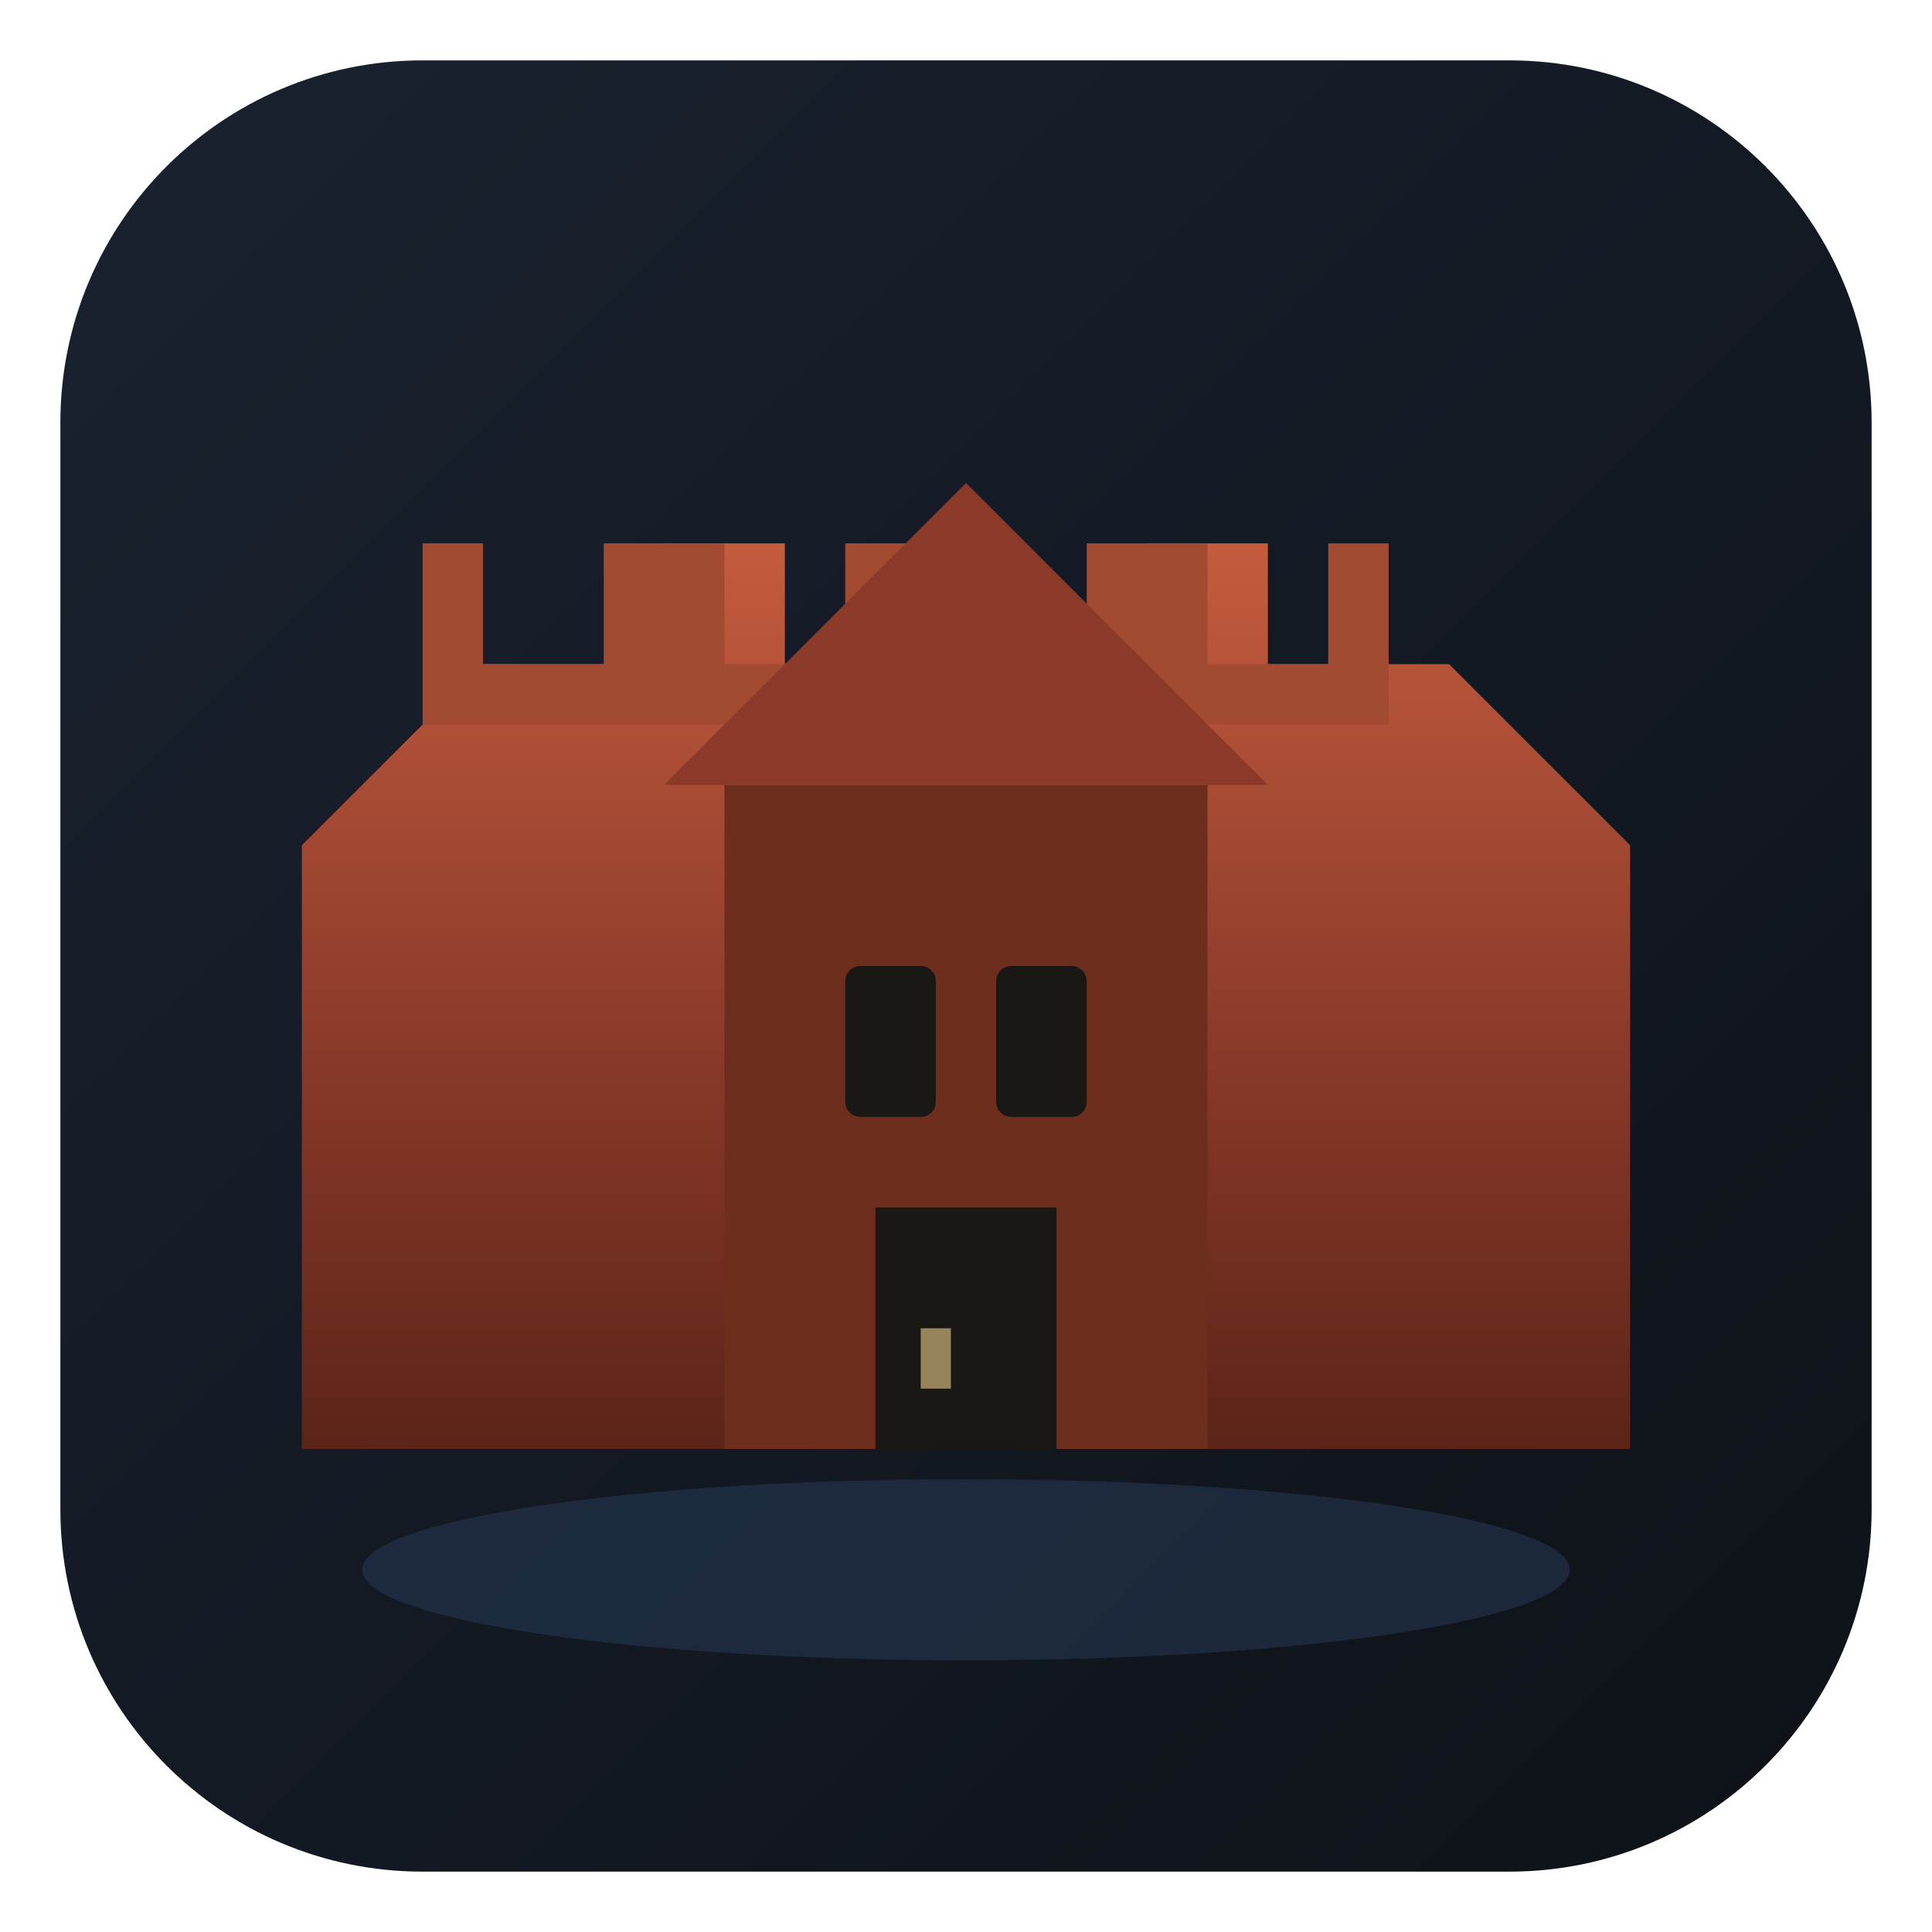
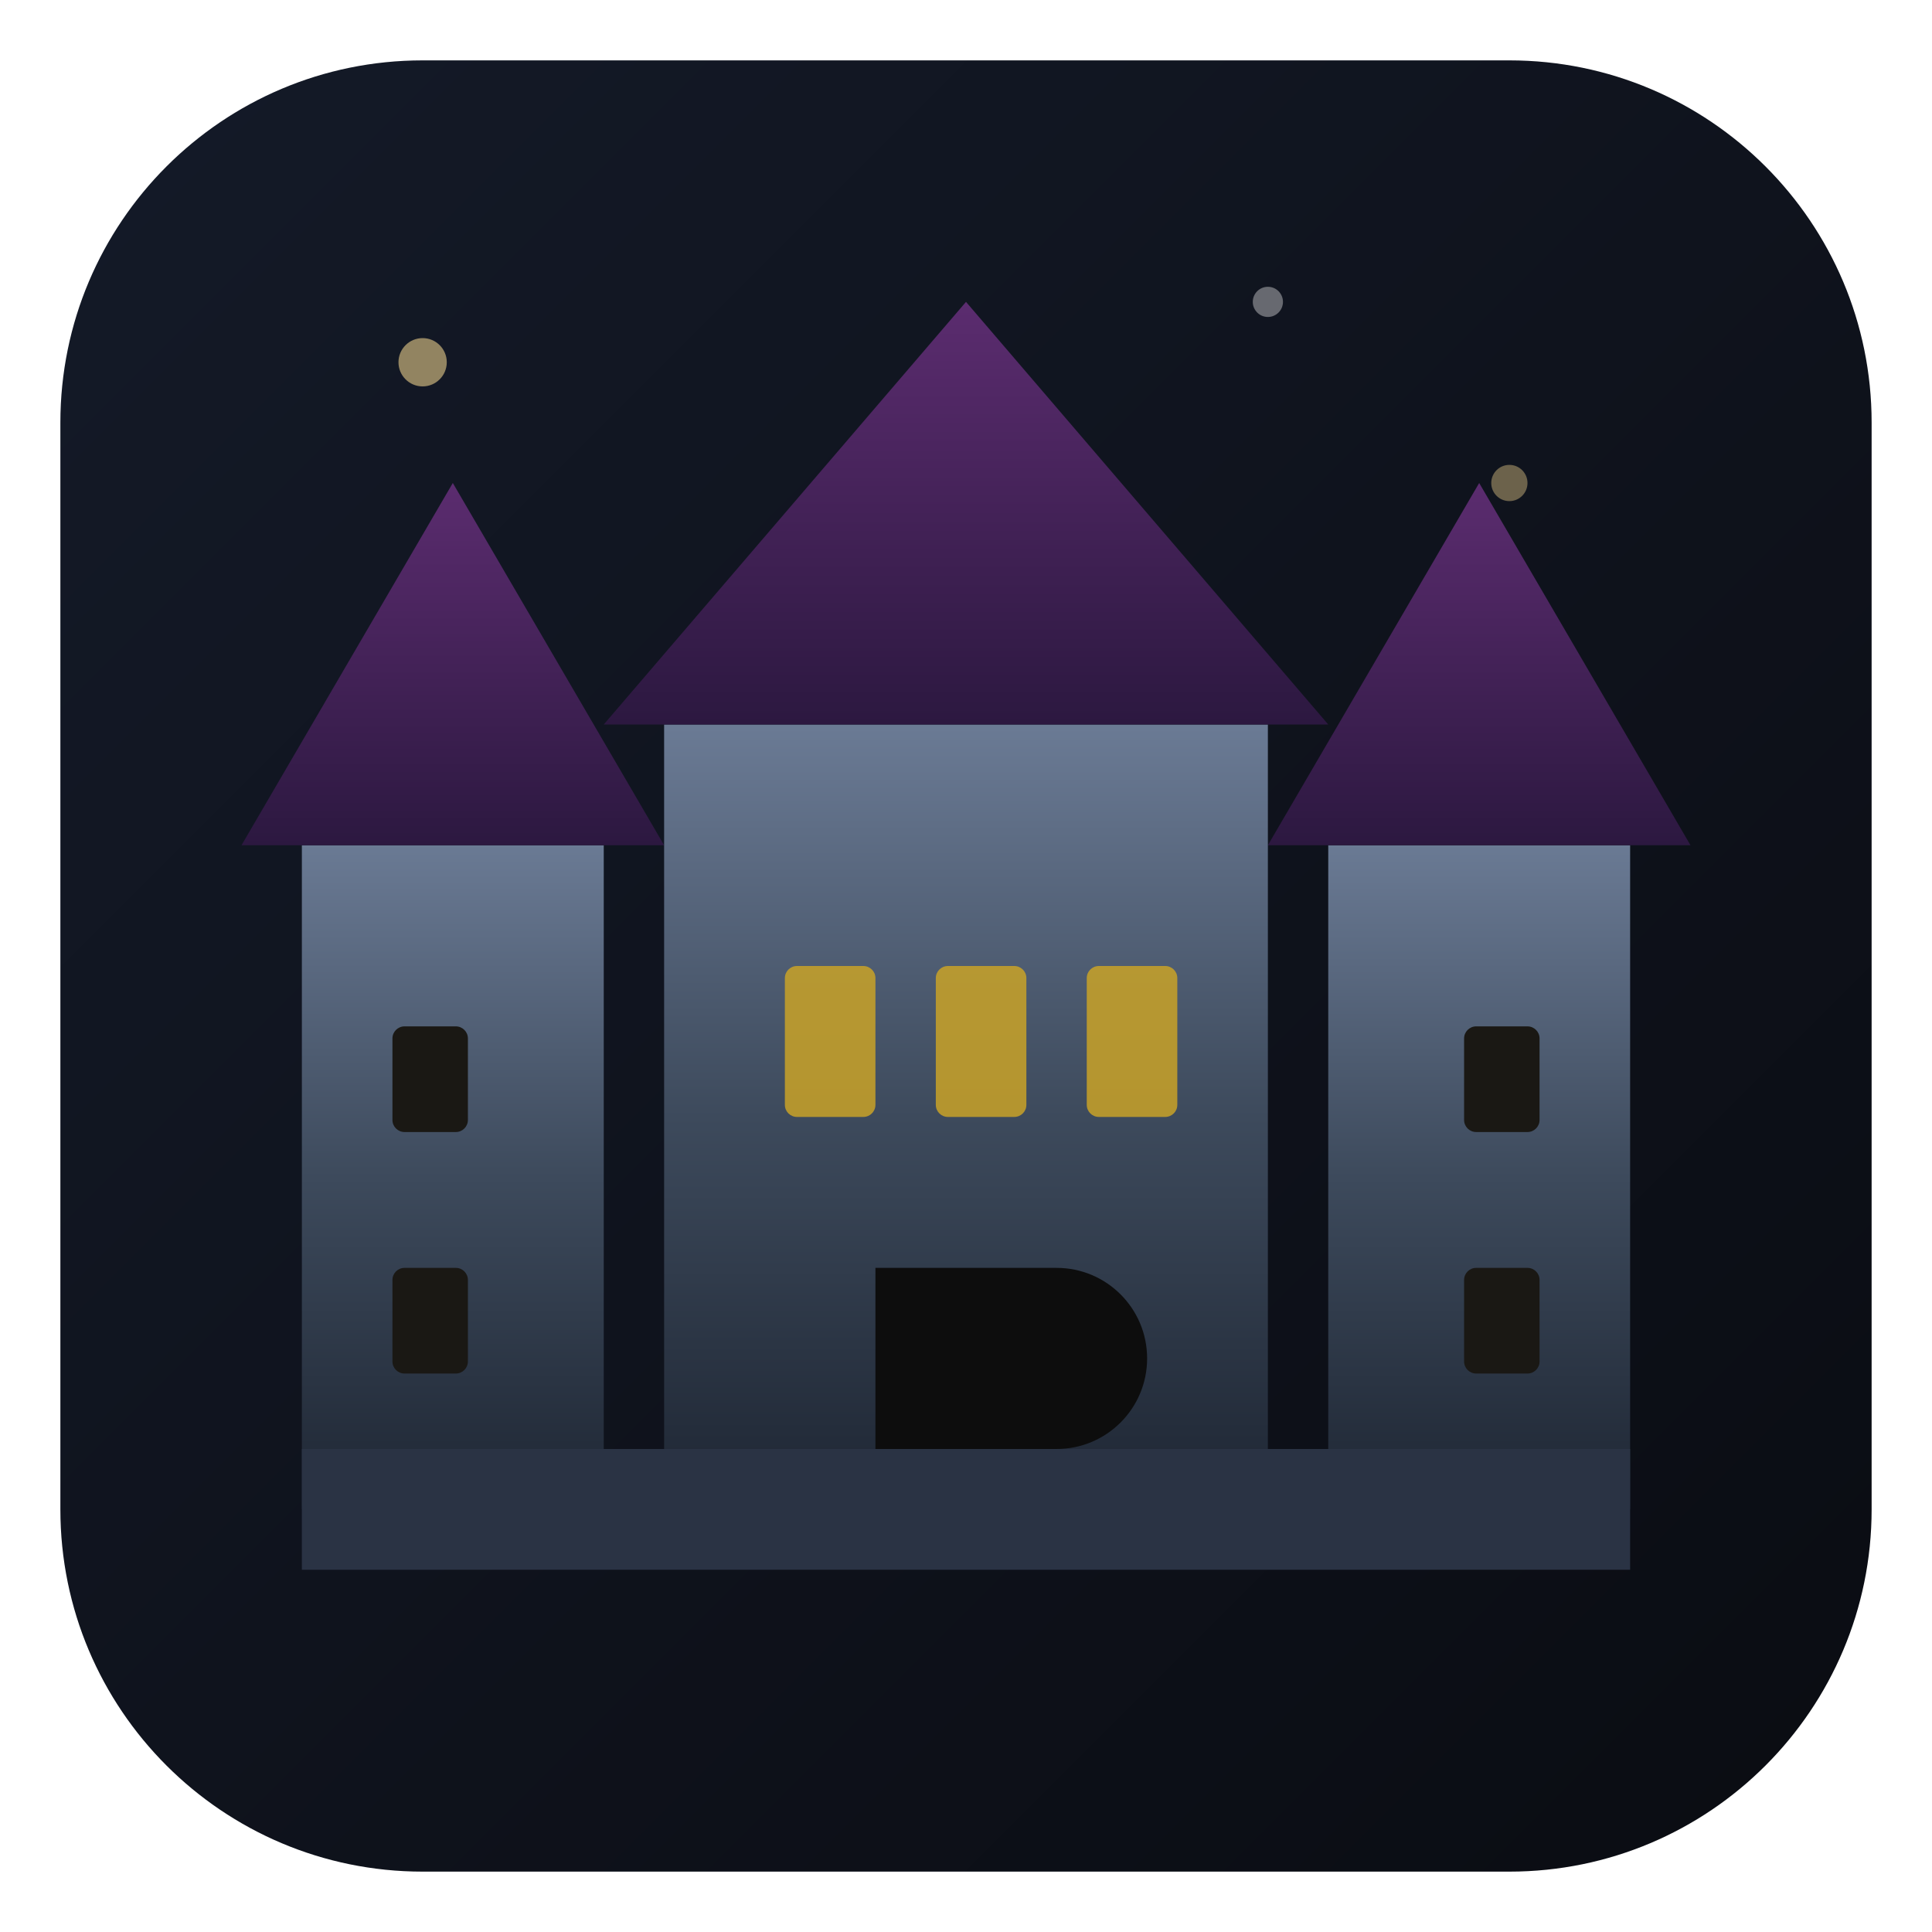
<svg xmlns="http://www.w3.org/2000/svg" viewBox="0 0 64 64" width="64" height="64">
  <defs>
-     <linearGradient id="brick" x1="0" y1="0" x2="0" y2="1">
-       <stop offset="0%" stop-color="#c45c3e" />
-       <stop offset="55%" stop-color="#8b3a2a" />
-       <stop offset="100%" stop-color="#5c2418" />
+     <linearGradient id="stone" x1="0" y1="0" x2="0" y2="1">
+       <stop offset="0%" stop-color="#6a7a94" />
+       <stop offset="50%" stop-color="#3d4a5c" />
+       <stop offset="100%" stop-color="#1e2633" />
    </linearGradient>
-     <linearGradient id="sky" x1="0" y1="0" x2="1" y2="1">
-       <stop offset="0%" stop-color="#1a2230" />
-       <stop offset="100%" stop-color="#0e1218" />
+     <linearGradient id="night" x1="0" y1="0" x2="1" y2="1">
+       <stop offset="0%" stop-color="#141a28" />
+       <stop offset="100%" stop-color="#0a0c12" />
+     </linearGradient>
+     <linearGradient id="roof" x1="0" y1="0" x2="0" y2="1">
+       <stop offset="0%" stop-color="#5b2c6f" />
+       <stop offset="100%" stop-color="#2c1840" />
    </linearGradient>
  </defs>
-   <rect x="2" y="2" width="60" height="60" rx="12" fill="url(#sky)" />
-   <path fill="url(#brick)" d="M10 48 V28 L16 22 H22 V18 H26 V22 H30 V18 H34 V22 H38 V18 H42 V22 H48 L54 28 V48 Z" />
-   <path fill="#a34a32" d="M16 22h4v-4h4v4h4v-4h4v4h4v-4h4v4h4v-4h2v6H14v-6h2z" />
-   <rect x="24" y="26" width="16" height="22" fill="#6e2e1e" />
-   <path fill="#8b3a2a" d="M22 26 L32 16 L42 26 Z" />
-   <rect x="28" y="32" width="3" height="5" rx="0.5" fill="#1a1814" />
-   <rect x="33" y="32" width="3" height="5" rx="0.5" fill="#1a1814" />
-   <path fill="#1a1814" d="M29 40 h6 v8 h-6 z" />
-   <path fill="#c9b27a" d="M30.5 44 h1 v2 h-1 z" opacity="0.7" />
-   <ellipse cx="32" cy="52" rx="20" ry="3" fill="#2a4060" opacity="0.45" />
+   <rect x="2" y="2" width="60" height="60" rx="12" fill="url(#night)" />
+   <circle cx="14" cy="12" r="0.8" fill="#c9b27a" opacity="0.7" />
+   <circle cx="50" cy="16" r="0.6" fill="#c9b27a" opacity="0.5" />
+   <circle cx="42" cy="10" r="0.5" fill="#e8e8e8" opacity="0.4" />
+   <rect x="10" y="28" width="10" height="22" fill="url(#stone)" />
+   <path fill="url(#roof)" d="M8 28 L15 16 L22 28 Z" />
+   <rect x="13" y="34" width="2.5" height="3.5" rx="0.4" fill="#1a1814" />
+   <rect x="13" y="42" width="2.5" height="3.5" rx="0.4" fill="#1a1814" />
+   <rect x="44" y="28" width="10" height="22" fill="url(#stone)" />
+   <path fill="url(#roof)" d="M42 28 L49 16 L56 28 Z" />
+   <rect x="48.5" y="34" width="2.5" height="3.5" rx="0.4" fill="#1a1814" />
+   <rect x="48.5" y="42" width="2.5" height="3.5" rx="0.4" fill="#1a1814" />
+   <rect x="22" y="24" width="20" height="26" fill="url(#stone)" />
+   <path fill="url(#roof)" d="M20 24 L32 10 L44 24 Z" />
+   <rect x="26" y="32" width="3" height="5" rx="0.4" fill="#c9a227" opacity="0.85" />
+   <rect x="31" y="32" width="3" height="5" rx="0.4" fill="#c9a227" opacity="0.85" />
+   <rect x="36" y="32" width="3" height="5" rx="0.4" fill="#c9a227" opacity="0.85" />
+   <path fill="#0d0d0d" d="M29 42 h6 a3 3 0 0 1 0 6 h-6 z" />
+   <rect x="10" y="48" width="44" height="4" fill="#2a3344" />
</svg>
